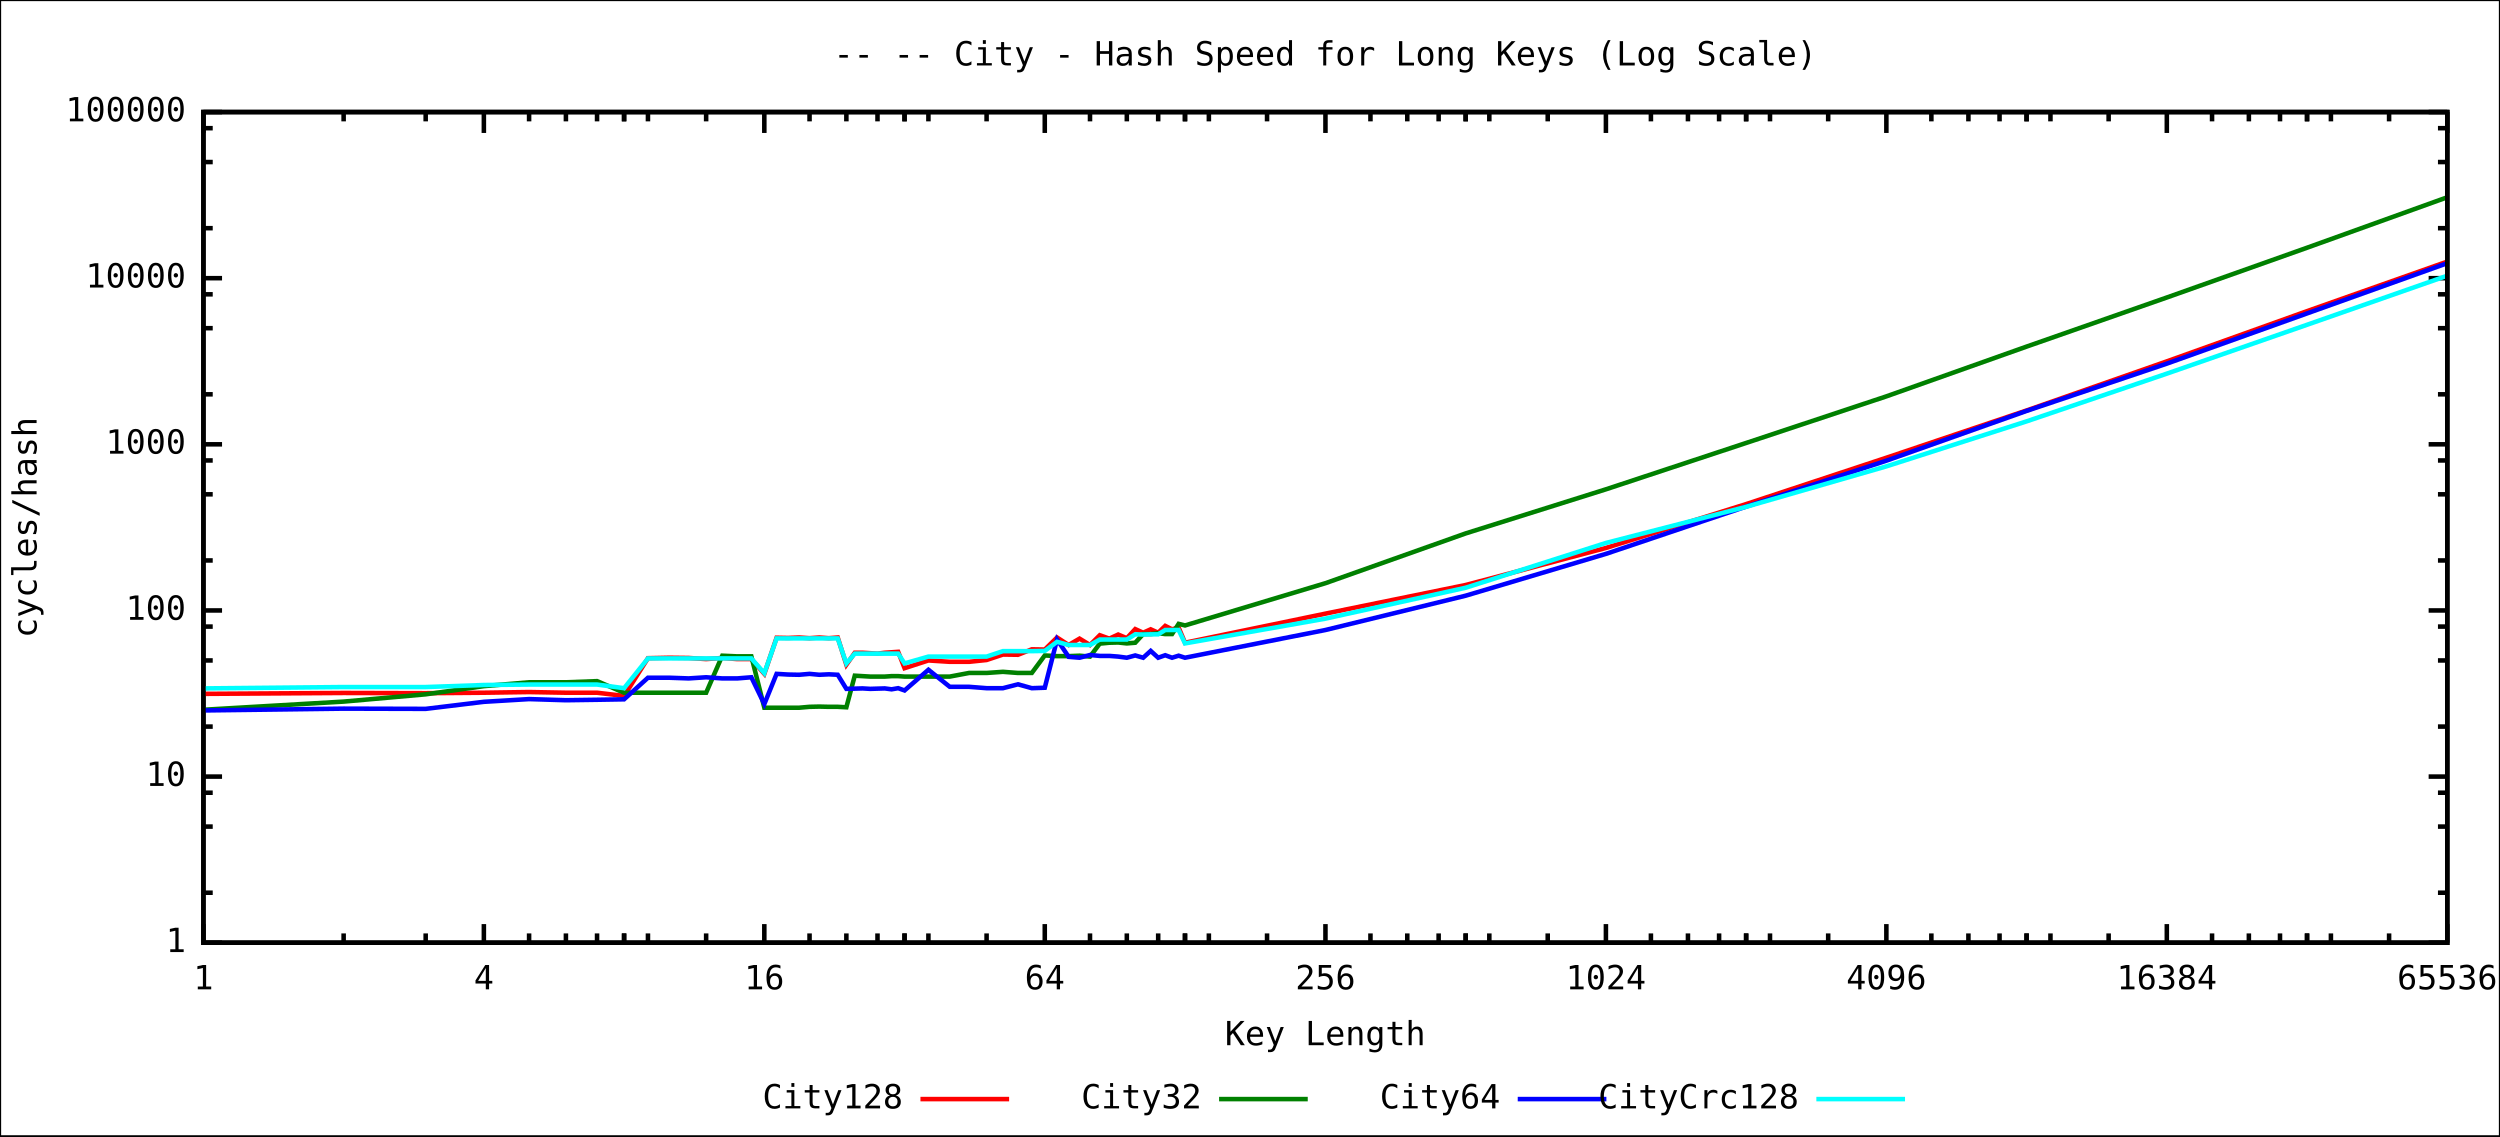
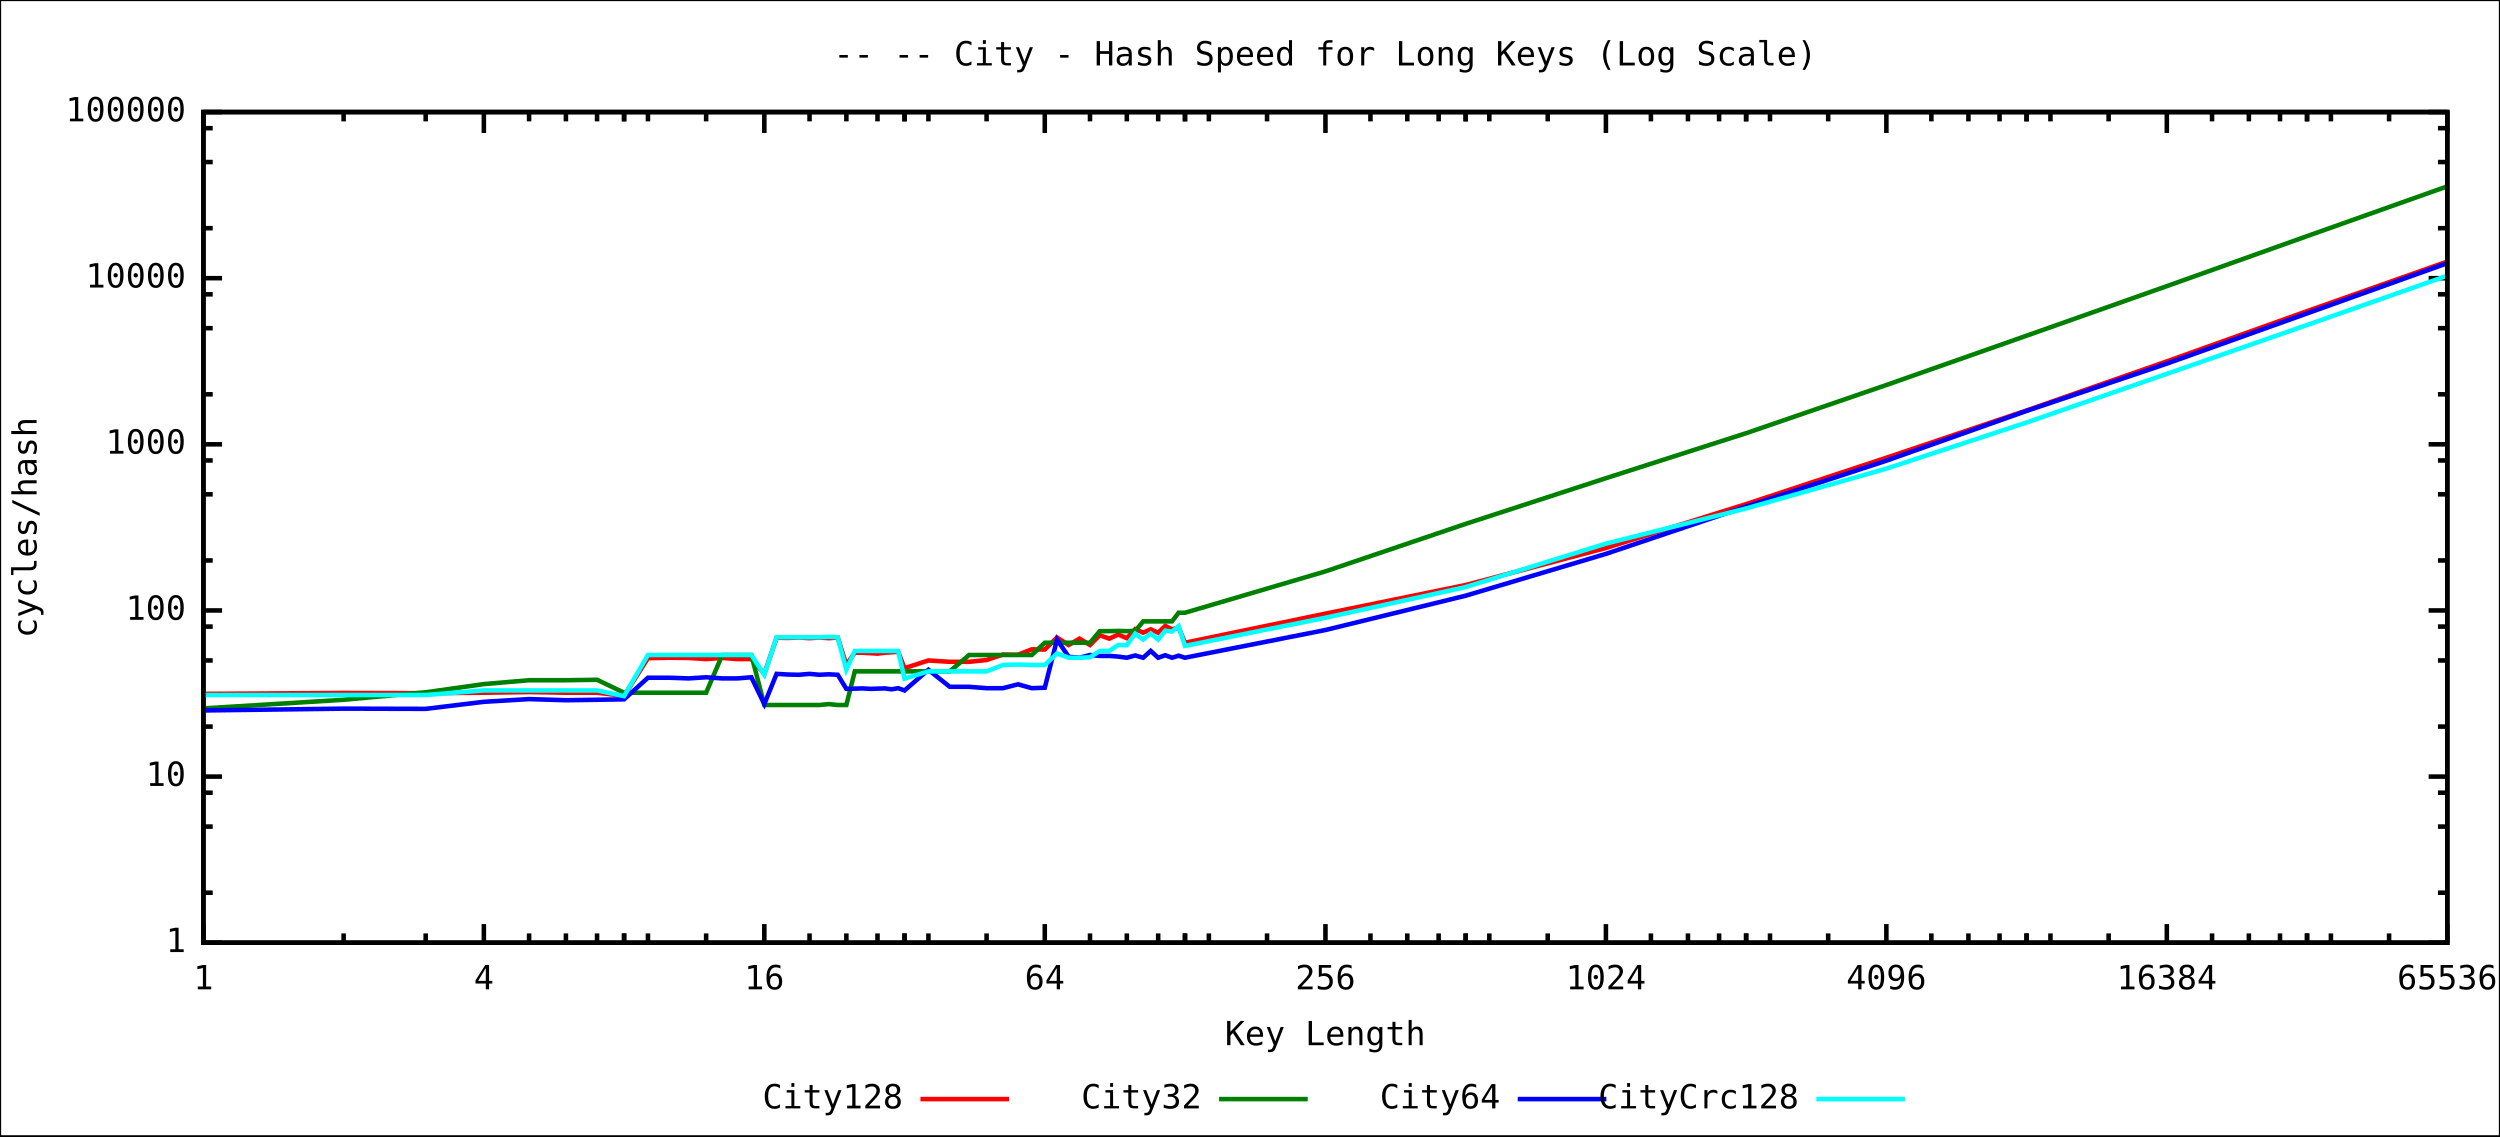
<svg xmlns="http://www.w3.org/2000/svg" xmlns:xlink="http://www.w3.org/1999/xlink" width="1100" height="500" viewBox="0 0 1100 500">
  <rect x="0" y="0" width="1100" height="500" fill="#ffffff" stroke="black" stroke-width="1" />
  <g id="gnuplot_canvas">
    <defs>
      <circle id="gpDot" r="0.5" stroke-width="0.5" />
      <path id="gpPt0" stroke-width="0.244" stroke="currentColor" d="M-1,0 h2 M0,-1 v2" />
      <path id="gpPt1" stroke-width="0.244" stroke="currentColor" d="M-1,-1 L1,1 M1,-1 L-1,1" />
      <path id="gpPt2" stroke-width="0.244" stroke="currentColor" d="M-1,0 L1,0 M0,-1 L0,1 M-1,-1 L1,1 M-1,1 L1,-1" />
      <rect id="gpPt3" stroke-width="0.244" stroke="currentColor" x="-1" y="-1" width="2" height="2" />
      <rect id="gpPt4" stroke-width="0.244" stroke="currentColor" fill="currentColor" x="-1" y="-1" width="2" height="2" />
      <circle id="gpPt5" stroke-width="0.244" stroke="currentColor" cx="0" cy="0" r="1" />
      <use xlink:href="#gpPt5" id="gpPt6" fill="currentColor" stroke="none" />
      <path id="gpPt7" stroke-width="0.244" stroke="currentColor" d="M0,-1.33 L-1.33,0.67 L1.33,0.67 z" />
      <use xlink:href="#gpPt7" id="gpPt8" fill="currentColor" stroke="none" />
      <use xlink:href="#gpPt7" id="gpPt9" stroke="currentColor" transform="rotate(180)" />
      <use xlink:href="#gpPt9" id="gpPt10" fill="currentColor" stroke="none" />
      <use xlink:href="#gpPt3" id="gpPt11" stroke="currentColor" transform="rotate(45)" />
      <use xlink:href="#gpPt11" id="gpPt12" fill="currentColor" stroke="none" />
    </defs>
    <g style="fill:none; color:white; stroke:black; stroke-width:2.00; stroke-linecap:butt; stroke-linejoin:miter">
</g>
    <g style="fill:none; color:black; stroke:currentColor; stroke-width:2.00; stroke-linecap:butt; stroke-linejoin:miter">
      <path stroke="black" d="M89.5,414.8 L97.7,414.8 M1076.8,414.8 L1068.6,414.8  h0.01" />
      <g transform="translate(81.8,418.9)" style="stroke:none; fill:black; font-family:mono; font-size:11.00pt; text-anchor:end">
        <text> 1</text>
      </g>
      <path stroke="black" d="M89.5,392.8 L93.6,392.8 M1076.8,392.8 L1072.7,392.8 M89.5,363.7 L93.6,363.7 M1076.8,363.7 L1072.7,363.7    M89.5,348.8 L93.6,348.8 M1076.8,348.8 L1072.7,348.8 M89.5,341.7 L97.7,341.7 M1076.8,341.7 L1068.6,341.7     h0.01" />
      <g transform="translate(81.8,345.8)" style="stroke:none; fill:black; font-family:mono; font-size:11.00pt; text-anchor:end">
        <text> 10</text>
      </g>
      <path stroke="black" d="M89.5,319.7 L93.6,319.7 M1076.8,319.7 L1072.7,319.7 M89.5,290.6 L93.6,290.6 M1076.8,290.6 L1072.7,290.6    M89.5,275.7 L93.6,275.7 M1076.8,275.7 L1072.7,275.7 M89.5,268.6 L97.7,268.6 M1076.8,268.6 L1068.6,268.6     h0.01" />
      <g transform="translate(81.8,272.7)" style="stroke:none; fill:black; font-family:mono; font-size:11.00pt; text-anchor:end">
        <text> 100</text>
      </g>
      <path stroke="black" d="M89.5,246.6 L93.6,246.6 M1076.8,246.6 L1072.7,246.6 M89.5,217.5 L93.6,217.5 M1076.8,217.5 L1072.7,217.5    M89.5,202.6 L93.6,202.6 M1076.8,202.6 L1072.7,202.6 M89.5,195.5 L97.7,195.5 M1076.8,195.5 L1068.6,195.5     h0.01" />
      <g transform="translate(81.8,199.6)" style="stroke:none; fill:black; font-family:mono; font-size:11.00pt; text-anchor:end">
        <text> 1000</text>
      </g>
      <path stroke="black" d="M89.5,173.5 L93.6,173.5 M1076.8,173.5 L1072.7,173.5 M89.5,144.4 L93.6,144.4 M1076.8,144.4 L1072.7,144.4    M89.5,129.5 L93.6,129.5 M1076.8,129.5 L1072.7,129.5 M89.5,122.4 L97.7,122.4 M1076.8,122.4 L1068.6,122.4     h0.01" />
      <g transform="translate(81.8,126.5)" style="stroke:none; fill:black; font-family:mono; font-size:11.00pt; text-anchor:end">
        <text> 10000</text>
      </g>
      <path stroke="black" d="M89.5,100.4 L93.6,100.4 M1076.8,100.4 L1072.7,100.4 M89.5,71.3 L93.6,71.3 M1076.8,71.3 L1072.7,71.3    M89.5,56.4 L93.6,56.4 M1076.8,56.4 L1072.7,56.4 M89.5,49.3 L97.7,49.3 M1076.8,49.3 L1068.6,49.3     h0.01" />
      <g transform="translate(81.8,53.4)" style="stroke:none; fill:black; font-family:mono; font-size:11.00pt; text-anchor:end">
        <text> 100000</text>
      </g>
      <path stroke="black" d="M89.5,414.8 L89.5,406.6 M89.5,49.3 L89.5,57.5  h0.01" />
      <g transform="translate(89.5,435.3)" style="stroke:none; fill:black; font-family:mono; font-size:11.00pt; text-anchor:middle">
        <text> 1</text>
      </g>
      <path stroke="black" d="M151.2,414.8 L151.2,410.7 M151.2,49.3 L151.2,53.4 M187.3,414.8 L187.3,410.7 M187.3,49.3 L187.3,53.4    M212.9,414.8 L212.9,410.7 M212.9,49.3 L212.9,53.4 M232.8,414.8 L232.8,410.7 M232.8,49.3 L232.8,53.4    M249.0,414.8 L249.0,410.7 M249.0,49.3 L249.0,53.4 M262.7,414.8 L262.7,410.7 M262.7,49.3 L262.7,53.4    M274.6,414.8 L274.6,410.7 M274.6,49.3 L274.6,53.4 M285.1,414.8 L285.1,410.7 M285.1,49.3 L285.1,53.4    M212.9,414.8 L212.9,406.6 M212.9,49.3 L212.9,57.5  h0.01" />
      <g transform="translate(212.9,435.3)" style="stroke:none; fill:black; font-family:mono; font-size:11.00pt; text-anchor:middle">
        <text> 4</text>
      </g>
      <path stroke="black" d="M274.6,414.8 L274.6,410.7 M274.6,49.3 L274.6,53.4 M310.7,414.8 L310.7,410.7 M310.7,49.3 L310.7,53.4    M336.3,414.8 L336.3,410.7 M336.3,49.3 L336.3,53.4 M356.2,414.8 L356.2,410.7 M356.2,49.3 L356.2,53.4    M372.4,414.8 L372.4,410.7 M372.4,49.3 L372.4,53.4 M386.1,414.8 L386.1,410.7 M386.1,49.3 L386.1,53.4    M398.0,414.8 L398.0,410.7 M398.0,49.3 L398.0,53.4 M408.5,414.8 L408.5,410.7 M408.5,49.3 L408.5,53.4    M336.3,414.8 L336.3,406.6 M336.3,49.3 L336.3,57.5  h0.01" />
      <g transform="translate(336.3,435.3)" style="stroke:none; fill:black; font-family:mono; font-size:11.00pt; text-anchor:middle">
        <text> 16</text>
      </g>
      <path stroke="black" d="M398.0,414.8 L398.0,410.7 M398.0,49.3 L398.0,53.4 M434.1,414.8 L434.1,410.7 M434.1,49.3 L434.1,53.4    M459.7,414.8 L459.7,410.7 M459.7,49.3 L459.7,53.4 M479.6,414.8 L479.6,410.7 M479.6,49.3 L479.6,53.4    M495.8,414.8 L495.8,410.7 M495.8,49.3 L495.8,53.4 M509.6,414.8 L509.6,410.7 M509.6,49.3 L509.6,53.4    M521.4,414.8 L521.4,410.7 M521.4,49.3 L521.4,53.4 M531.9,414.8 L531.9,410.7 M531.9,49.3 L531.9,53.4    M459.7,414.8 L459.7,406.6 M459.7,49.3 L459.7,57.5  h0.01" />
      <g transform="translate(459.7,435.3)" style="stroke:none; fill:black; font-family:mono; font-size:11.00pt; text-anchor:middle">
        <text> 64</text>
      </g>
      <path stroke="black" d="M521.4,414.8 L521.4,410.7 M521.4,49.3 L521.4,53.4 M557.5,414.8 L557.5,410.7 M557.5,49.3 L557.5,53.4    M583.2,414.8 L583.2,410.7 M583.2,49.3 L583.2,53.4 M603.0,414.8 L603.0,410.7 M603.0,49.3 L603.0,53.4    M619.2,414.8 L619.2,410.7 M619.2,49.3 L619.2,53.4 M633.0,414.8 L633.0,410.7 M633.0,49.3 L633.0,53.4    M644.9,414.8 L644.9,410.7 M644.9,49.3 L644.9,53.4 M655.3,414.8 L655.3,410.7 M655.3,49.3 L655.3,53.4    M583.2,414.8 L583.2,406.6 M583.2,49.3 L583.2,57.5  h0.01" />
      <g transform="translate(583.2,435.3)" style="stroke:none; fill:black; font-family:mono; font-size:11.00pt; text-anchor:middle">
        <text> 256</text>
      </g>
      <path stroke="black" d="M644.9,414.8 L644.9,410.7 M644.9,49.3 L644.9,53.4 M681.0,414.8 L681.0,410.7 M681.0,49.3 L681.0,53.4    M706.6,414.8 L706.6,410.7 M706.6,49.3 L706.6,53.4 M726.4,414.8 L726.4,410.7 M726.4,49.3 L726.4,53.4    M742.7,414.8 L742.7,410.7 M742.7,49.3 L742.7,53.4 M756.4,414.8 L756.4,410.7 M756.4,49.3 L756.4,53.4    M768.3,414.8 L768.3,410.7 M768.3,49.3 L768.3,53.4 M778.8,414.8 L778.8,410.7 M778.8,49.3 L778.8,53.4    M706.6,414.8 L706.6,406.6 M706.6,49.3 L706.6,57.5  h0.01" />
      <g transform="translate(706.6,435.3)" style="stroke:none; fill:black; font-family:mono; font-size:11.00pt; text-anchor:middle">
        <text> 1024</text>
      </g>
      <path stroke="black" d="M768.3,414.8 L768.3,410.7 M768.3,49.3 L768.3,53.4 M804.4,414.8 L804.4,410.7 M804.4,49.3 L804.4,53.4    M830.0,414.8 L830.0,410.7 M830.0,49.3 L830.0,53.4 M849.8,414.8 L849.8,410.7 M849.8,49.3 L849.8,53.4    M866.1,414.8 L866.1,410.7 M866.1,49.3 L866.1,53.4 M879.8,414.8 L879.8,410.7 M879.8,49.3 L879.8,53.4    M891.7,414.8 L891.7,410.7 M891.7,49.3 L891.7,53.4 M902.2,414.8 L902.2,410.7 M902.2,49.3 L902.2,53.4    M830.0,414.8 L830.0,406.6 M830.0,49.3 L830.0,57.5  h0.01" />
      <g transform="translate(830.0,435.3)" style="stroke:none; fill:black; font-family:mono; font-size:11.00pt; text-anchor:middle">
        <text> 4096</text>
      </g>
      <path stroke="black" d="M891.7,414.8 L891.7,410.7 M891.7,49.3 L891.7,53.4 M927.8,414.8 L927.8,410.7 M927.8,49.3 L927.8,53.4    M953.4,414.8 L953.4,410.7 M953.4,49.3 L953.4,53.4 M973.3,414.8 L973.3,410.7 M973.3,49.3 L973.3,53.4    M989.5,414.8 L989.5,410.7 M989.5,49.3 L989.5,53.4 M1003.2,414.8 L1003.2,410.7 M1003.2,49.3 L1003.2,53.4    M1015.1,414.8 L1015.1,410.7 M1015.1,49.3 L1015.1,53.4 M1025.6,414.8 L1025.6,410.7 M1025.6,49.3 L1025.6,53.4    M953.4,414.8 L953.4,406.6 M953.4,49.3 L953.4,57.5  h0.01" />
      <g transform="translate(953.4,435.3)" style="stroke:none; fill:black; font-family:mono; font-size:11.00pt; text-anchor:middle">
        <text> 16384</text>
      </g>
      <path stroke="black" d="M1015.1,414.8 L1015.1,410.7 M1015.1,49.3 L1015.1,53.4 M1051.2,414.8 L1051.2,410.7 M1051.2,49.3 L1051.2,53.4    M1076.8,414.8 L1076.8,410.7 M1076.8,49.3 L1076.8,53.4 M1076.8,414.8 L1076.8,406.6 M1076.8,49.3 L1076.8,57.5     h0.01" />
      <g transform="translate(1076.8,435.3)" style="stroke:none; fill:black; font-family:mono; font-size:11.00pt; text-anchor:middle">
        <text> 65536</text>
      </g>
      <path stroke="black" d="M89.5,49.3 L89.5,414.8 L1076.8,414.8 L1076.8,49.3 L89.5,49.3 Z  h0.01" />
      <g transform="translate(16.1,232.1) rotate(270)" style="stroke:none; fill:black; font-family:mono; font-size:11.00pt; text-anchor:middle">
        <text>cycles/hash</text>
      </g>
      <g transform="translate(583.1,459.9)" style="stroke:none; fill:black; font-family:mono; font-size:11.00pt; text-anchor:middle">
        <text>Key Length</text>
      </g>
      <g transform="translate(583.1,28.8)" style="stroke:none; fill:black; font-family:mono; font-size:11.00pt; text-anchor:middle">
        <text>
          <a href="City.short.svg">--</a>
          <a href="City.medium.svg">--</a> City - Hash Speed for Long Keys (Log Scale)</text>
      </g>
    </g>
    <g id="City128">
      <g style="fill:none; color:red; stroke:currentColor; stroke-width:2.00; stroke-linecap:butt; stroke-linejoin:miter">
        <g visibility="visible">
          <g transform="translate(397.3,487.7)" style="stroke:none; fill:black; font-family:mono; font-size:11.00pt; text-anchor:end">
            <text>City128</text>
          </g>
          <path d="M405.0,483.6 L444.0,483.6  h0.01" />
        </g>
        <path d="M89.5,305.3 L151.2,304.9 L187.3,305.0 L212.9,304.8 L232.8,304.5 L249.0,304.8 L262.7,304.8 L274.6,306.2    L285.1,289.6 L294.5,289.4 L303.0,289.5 L310.7,290.0 L317.8,289.5 L324.4,290.0 L330.6,290.0 L336.3,296.5    L341.7,280.6 L346.8,280.7 L351.6,280.5 L356.2,280.8 L360.5,280.5 L364.7,280.8 L368.6,280.5 L372.4,292.5    L376.1,287.2 L379.5,287.2 L382.9,287.4 L386.1,287.6 L389.3,287.2 L392.3,287.0 L395.2,286.8 L398.0,294.0    L408.5,290.6 L417.9,291.2 L426.4,291.2 L434.1,290.4 L441.3,288.0 L447.9,288.1 L454.0,285.7 L459.7,285.8    L465.1,280.5 L470.2,283.8 L475.0,281.0 L479.6,283.8 L483.9,279.5 L488.1,281.0 L492.0,279.2 L495.8,280.8    L499.5,276.8 L503.0,278.4 L506.3,276.9 L509.6,278.4 L512.7,275.4 L515.7,276.9 L518.6,276.1 L521.4,282.8    L583.2,270.0 L644.9,257.4 L706.6,241.1 L768.3,221.8 L830.0,201.4 L891.7,180.6 L953.4,159.0 L1015.1,136.9    L1076.8,115.1  h0.01" />
      </g>
    </g>
    <g id="City32">
      <g style="fill:none; color:green; stroke:currentColor; stroke-width:2.00; stroke-linecap:butt; stroke-linejoin:miter">
        <g visibility="visible">
          <g transform="translate(528.7,487.7)" style="stroke:none; fill:black; font-family:mono; font-size:11.00pt; text-anchor:end">
            <text>City32</text>
          </g>
          <path d="M536.4,483.6 L575.4,483.6  h0.01" />
        </g>
-         <path d="M89.5,312.3 L151.2,308.7 L187.3,305.5 L212.9,301.9 L232.8,300.2 L249.0,300.2 L262.7,299.7 L274.6,304.8    L285.1,304.8 L294.5,304.8 L303.0,304.8 L310.7,304.8 L317.8,288.5 L324.4,288.8 L330.6,288.8 L336.3,311.4    L341.7,311.4 L346.8,311.4 L351.6,311.4 L356.2,311.0 L360.5,310.9 L364.7,311.0 L368.6,311.0 L372.4,311.2    L376.1,297.3 L379.5,297.5 L382.9,297.7 L386.1,297.7 L389.3,297.7 L392.3,297.5 L395.2,297.5 L398.0,297.7    L408.5,297.7 L417.9,297.7 L426.4,296.1 L434.1,296.1 L441.3,295.6 L447.9,296.1 L454.0,296.1 L459.7,288.4    L465.1,288.7 L470.2,288.7 L475.0,288.5 L479.6,288.9 L483.9,283.2 L488.1,282.8 L492.0,282.7 L495.8,283.1    L499.5,282.8 L503.0,279.0 L506.3,279.0 L509.6,278.6 L512.7,279.0 L515.7,279.0 L518.6,274.5 L521.4,275.2    L583.2,256.6 L644.9,234.7 L706.6,215.3 L768.3,194.9 L830.0,174.4 L891.7,152.5 L953.4,130.9 L1015.1,109.0    L1076.8,86.8  h0.01" />
+         <path d="M89.5,311.7 L151.2,307.9 L187.3,304.6 L212.9,301.0 L232.8,299.3 L249.0,299.3 L262.7,299.1 L274.6,304.8    L285.1,304.8 L294.5,304.8 L303.0,304.8 L310.7,304.8 L317.8,288.2 L324.4,288.2 L330.6,288.2 L336.3,310.2    L341.7,310.2 L346.8,310.2 L351.6,310.2 L356.2,310.2 L360.5,310.2 L364.7,309.8 L368.6,310.2 L372.4,310.2    L376.1,295.4 L379.5,295.4 L382.9,295.4 L386.1,295.4 L389.3,295.4 L392.3,295.4 L395.2,295.4 L398.0,295.4    L408.5,295.4 L417.9,295.4 L426.4,288.2 L434.1,288.2 L441.3,288.2 L447.9,288.2 L454.0,288.2 L459.7,282.8    L465.1,282.8 L470.2,282.8 L475.0,282.8 L479.6,282.8 L483.9,277.7 L488.1,277.7 L492.0,277.6 L495.8,277.7    L499.5,277.6 L503.0,273.4 L506.3,273.4 L509.6,273.4 L512.7,273.4 L515.7,273.4 L518.6,269.6 L521.4,269.6    L583.2,251.4 L644.9,230.5 L706.6,210.4 L768.3,190.6 L830.0,169.4 L891.7,147.7 L953.4,125.9 L1015.1,103.9    L1076.8,82.0  h0.01" />
      </g>
    </g>
    <g id="City64">
      <g style="fill:none; color:blue; stroke:currentColor; stroke-width:2.00; stroke-linecap:butt; stroke-linejoin:miter">
        <g visibility="visible">
          <g transform="translate(660.1,487.7)" style="stroke:none; fill:black; font-family:mono; font-size:11.00pt; text-anchor:end">
            <text>City64</text>
          </g>
          <path d="M667.8,483.6 L706.8,483.6  h0.01" />
        </g>
        <path d="M89.5,312.6 L151.2,311.8 L187.3,311.9 L212.9,308.8 L232.8,307.6 L249.0,308.1 L262.7,307.9 L274.6,307.7    L285.1,298.2 L294.5,298.2 L303.0,298.5 L310.7,298.0 L317.8,298.5 L324.4,298.5 L330.6,298.0 L336.3,309.8    L341.7,296.5 L346.8,296.8 L351.6,296.9 L356.2,296.5 L360.5,296.9 L364.7,296.7 L368.6,296.9 L372.4,303.1    L376.1,303.0 L379.5,302.9 L382.9,303.1 L386.1,303.0 L389.3,302.9 L392.3,303.3 L395.2,302.8 L398.0,303.8    L408.5,294.7 L417.9,302.2 L426.4,302.2 L434.1,302.8 L441.3,302.8 L447.9,301.1 L454.0,302.8 L459.7,302.6    L465.1,281.4 L470.2,289.0 L475.0,289.4 L479.6,288.2 L483.9,288.6 L488.1,288.6 L492.0,288.9 L495.8,289.4    L499.5,288.4 L503.0,289.4 L506.3,286.4 L509.6,289.4 L512.7,288.3 L515.7,289.4 L518.6,288.5 L521.4,289.4    L583.2,277.2 L644.9,262.1 L706.6,243.7 L768.3,222.9 L830.0,202.7 L891.7,180.8 L953.4,160.0 L1015.1,137.9    L1076.8,115.8  h0.01" />
      </g>
    </g>
    <g id="CityCrc128">
      <g style="fill:none; color:cyan; stroke:currentColor; stroke-width:2.00; stroke-linecap:butt; stroke-linejoin:miter">
        <g visibility="visible">
          <g transform="translate(791.5,487.7)" style="stroke:none; fill:black; font-family:mono; font-size:11.00pt; text-anchor:end">
            <text>CityCrc128</text>
          </g>
          <path d="M799.2,483.6 L838.2,483.6  h0.01" />
        </g>
-         <path d="M89.5,302.9 L151.2,302.3 L187.3,302.3 L212.9,301.4 L232.8,301.2 L249.0,301.2 L262.7,301.2 L274.6,302.8    L285.1,289.7 L294.5,289.7 L303.0,289.7 L310.7,289.7 L317.8,289.7 L324.4,289.7 L330.6,289.7 L336.3,296.2    L341.7,280.9 L346.8,280.9 L351.6,280.9 L356.2,280.9 L360.5,280.9 L364.7,280.9 L368.6,280.9 L372.4,291.9    L376.1,287.6 L379.5,287.6 L382.9,287.6 L386.1,287.6 L389.3,287.6 L392.3,287.6 L395.2,287.6 L398.0,291.9    L408.5,288.9 L417.9,288.9 L426.4,288.9 L434.1,288.9 L441.3,286.5 L447.9,286.5 L454.0,286.5 L459.7,286.4    L465.1,282.4 L470.2,283.8 L475.0,283.8 L479.6,283.8 L483.9,281.4 L488.1,281.4 L492.0,281.4 L495.8,281.4    L499.5,279.1 L503.0,279.2 L506.3,279.1 L509.6,279.1 L512.7,277.2 L515.7,277.2 L518.6,277.2 L521.4,283.1    L583.2,272.2 L644.9,258.6 L706.6,238.9 L768.3,223.0 L830.0,205.2 L891.7,185.4 L953.4,164.4 L1015.1,142.9    L1076.8,121.3  h0.01" />
+         <path d="M89.5,305.8 L151.2,305.8 L187.3,305.8 L212.9,303.8 L232.8,303.8 L249.0,303.8 L262.7,303.8 L274.6,306.3    L285.1,288.2 L294.5,288.2 L303.0,288.2 L310.7,288.2 L317.8,288.2 L324.4,288.2 L330.6,288.2 L336.3,296.9    L341.7,280.4 L346.8,280.4 L351.6,280.4 L356.2,280.4 L360.5,280.4 L364.7,280.2 L368.6,280.4 L372.4,294.7    L376.1,286.4 L379.5,286.4 L382.9,286.4 L386.1,286.4 L389.3,286.4 L392.3,286.4 L395.2,286.4 L398.0,298.6    L408.5,295.4 L417.9,295.4 L426.4,295.4 L434.1,295.4 L441.3,292.6 L447.9,292.4 L454.0,292.6 L459.7,292.6    L465.1,287.5 L470.2,289.4 L475.0,289.4 L479.6,289.2 L483.9,286.4 L488.1,286.4 L492.0,283.8 L495.8,283.9    L499.5,278.8 L503.0,281.4 L506.3,278.7 L509.6,281.4 L512.7,277.5 L515.7,277.9 L518.6,275.5 L521.4,284.2    L583.2,271.8 L644.9,258.3 L706.6,239.2 L768.3,223.7 L830.0,206.2 L891.7,185.9 L953.4,164.5 L1015.1,143.0    L1076.8,121.3  h0.01" />
      </g>
    </g>
    <g style="fill:none; color:black; stroke:currentColor; stroke-width:2.00; stroke-linecap:butt; stroke-linejoin:miter">
      <path stroke="black" d="M89.5,49.3 L89.5,414.8 L1076.8,414.8 L1076.8,49.3 L89.5,49.3 Z  h0.01" />
    </g>
  </g>
  <text id="coord_text" text-anchor="start" pointer-events="none" font-size="12" font-family="Arial" visibility="hidden"> </text>
</svg>
